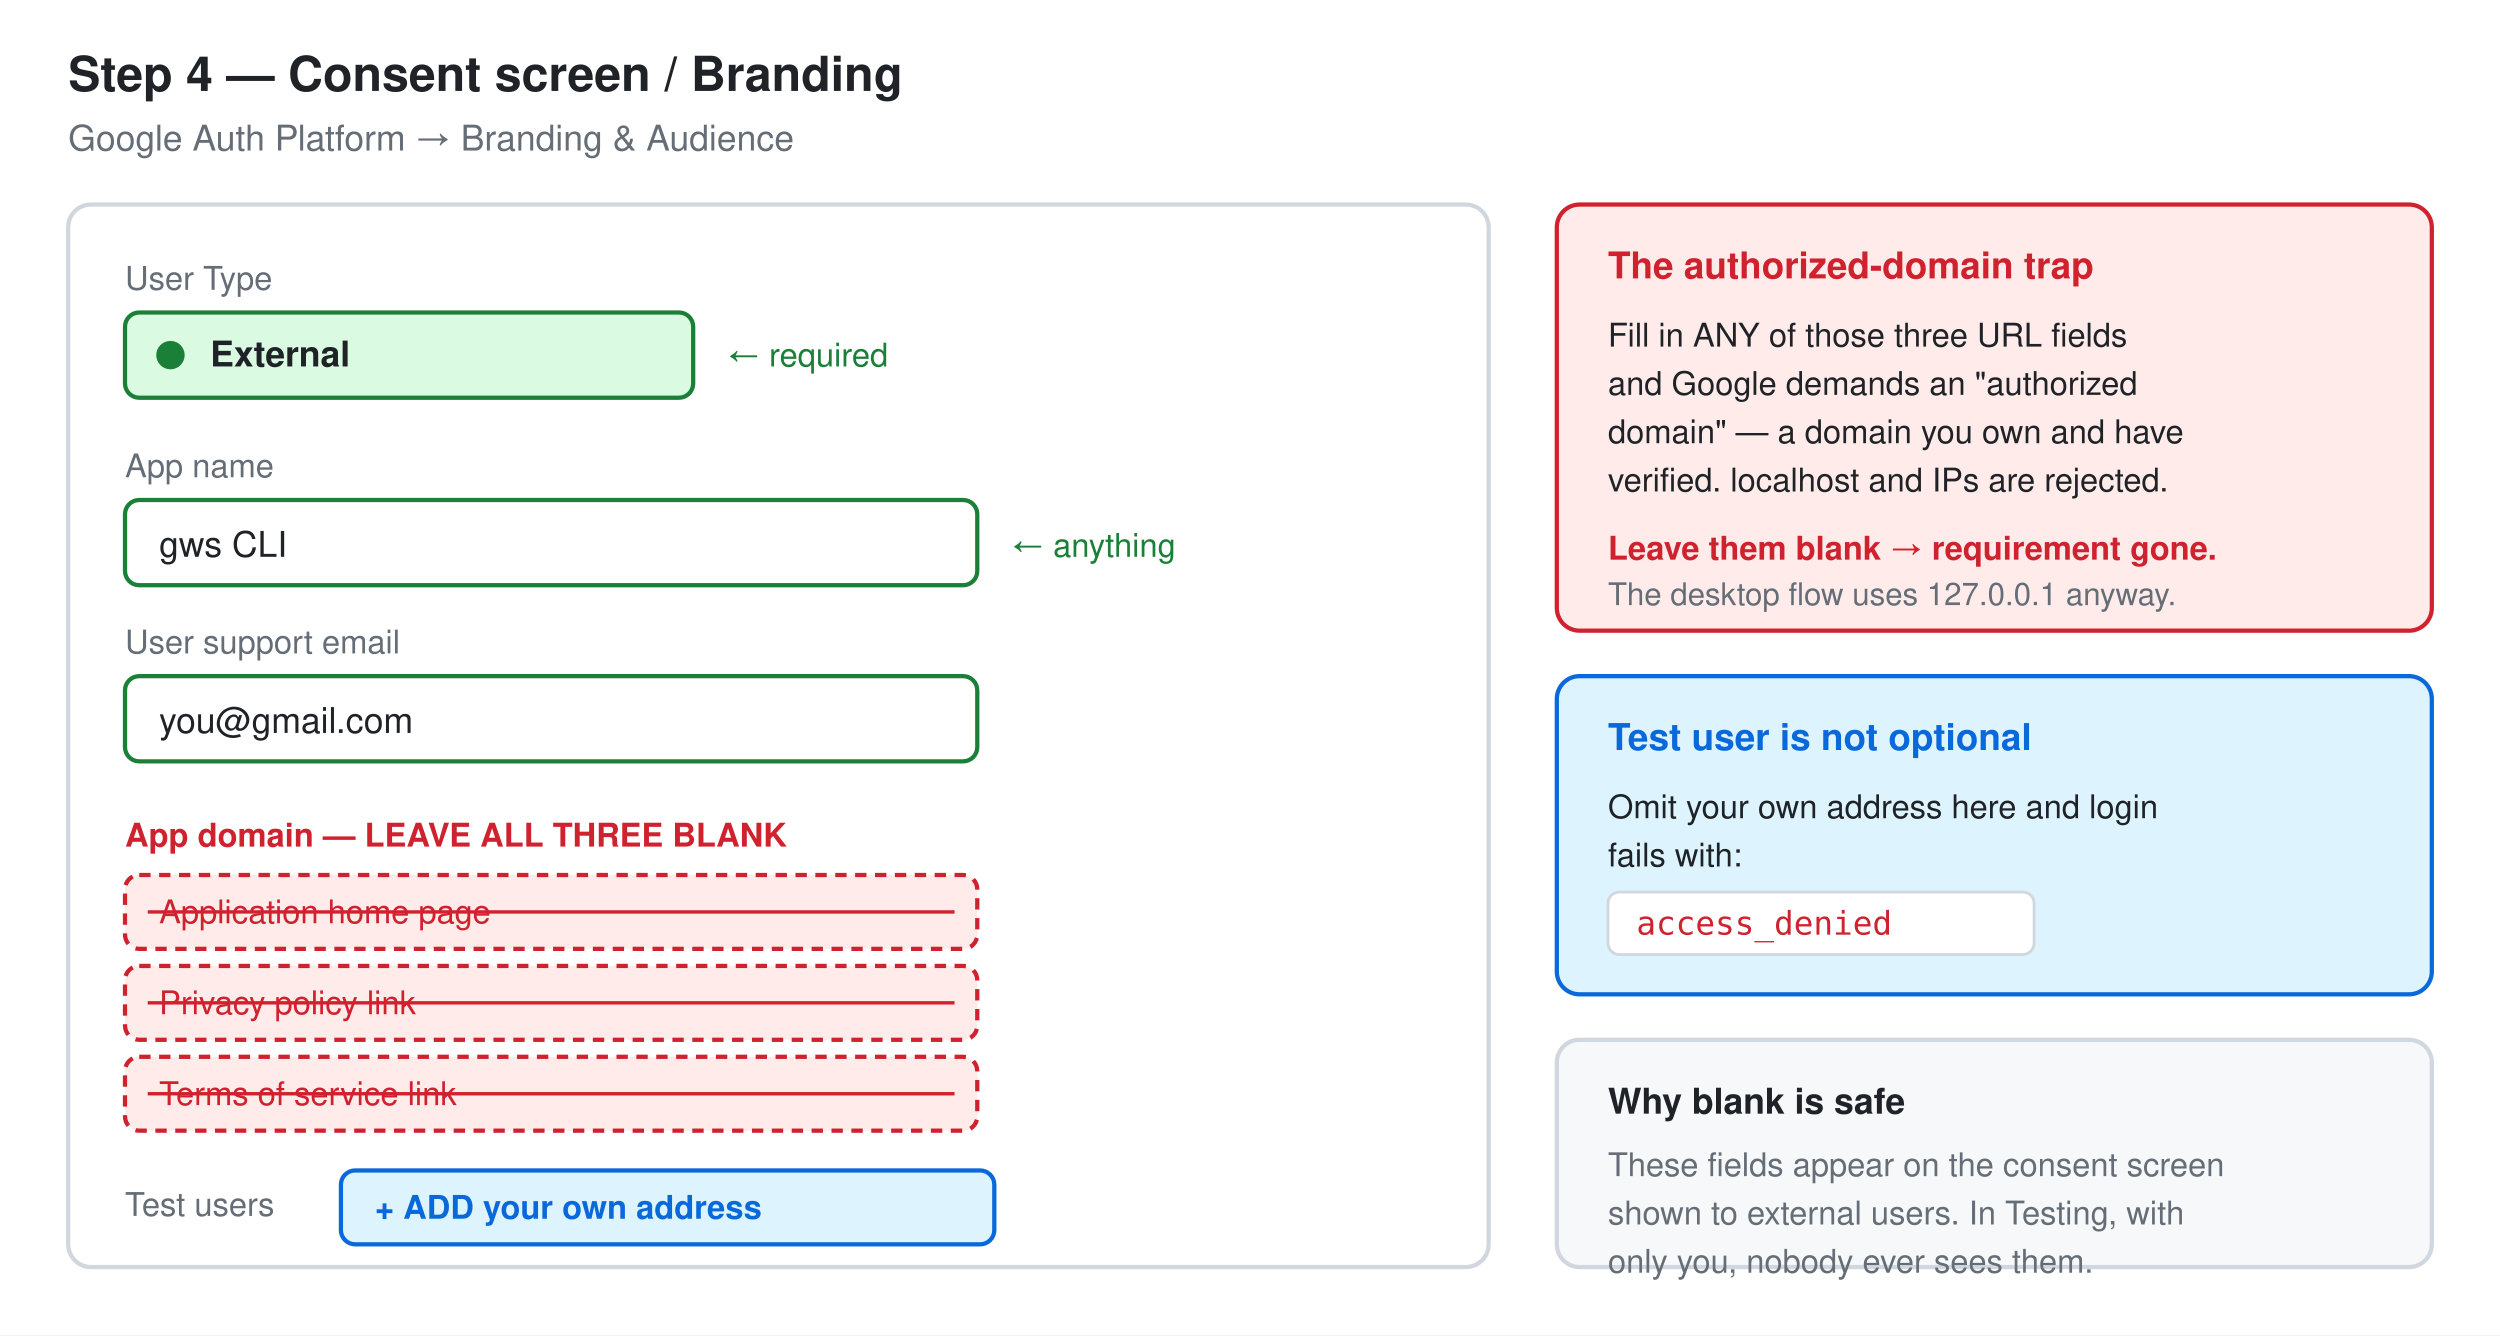
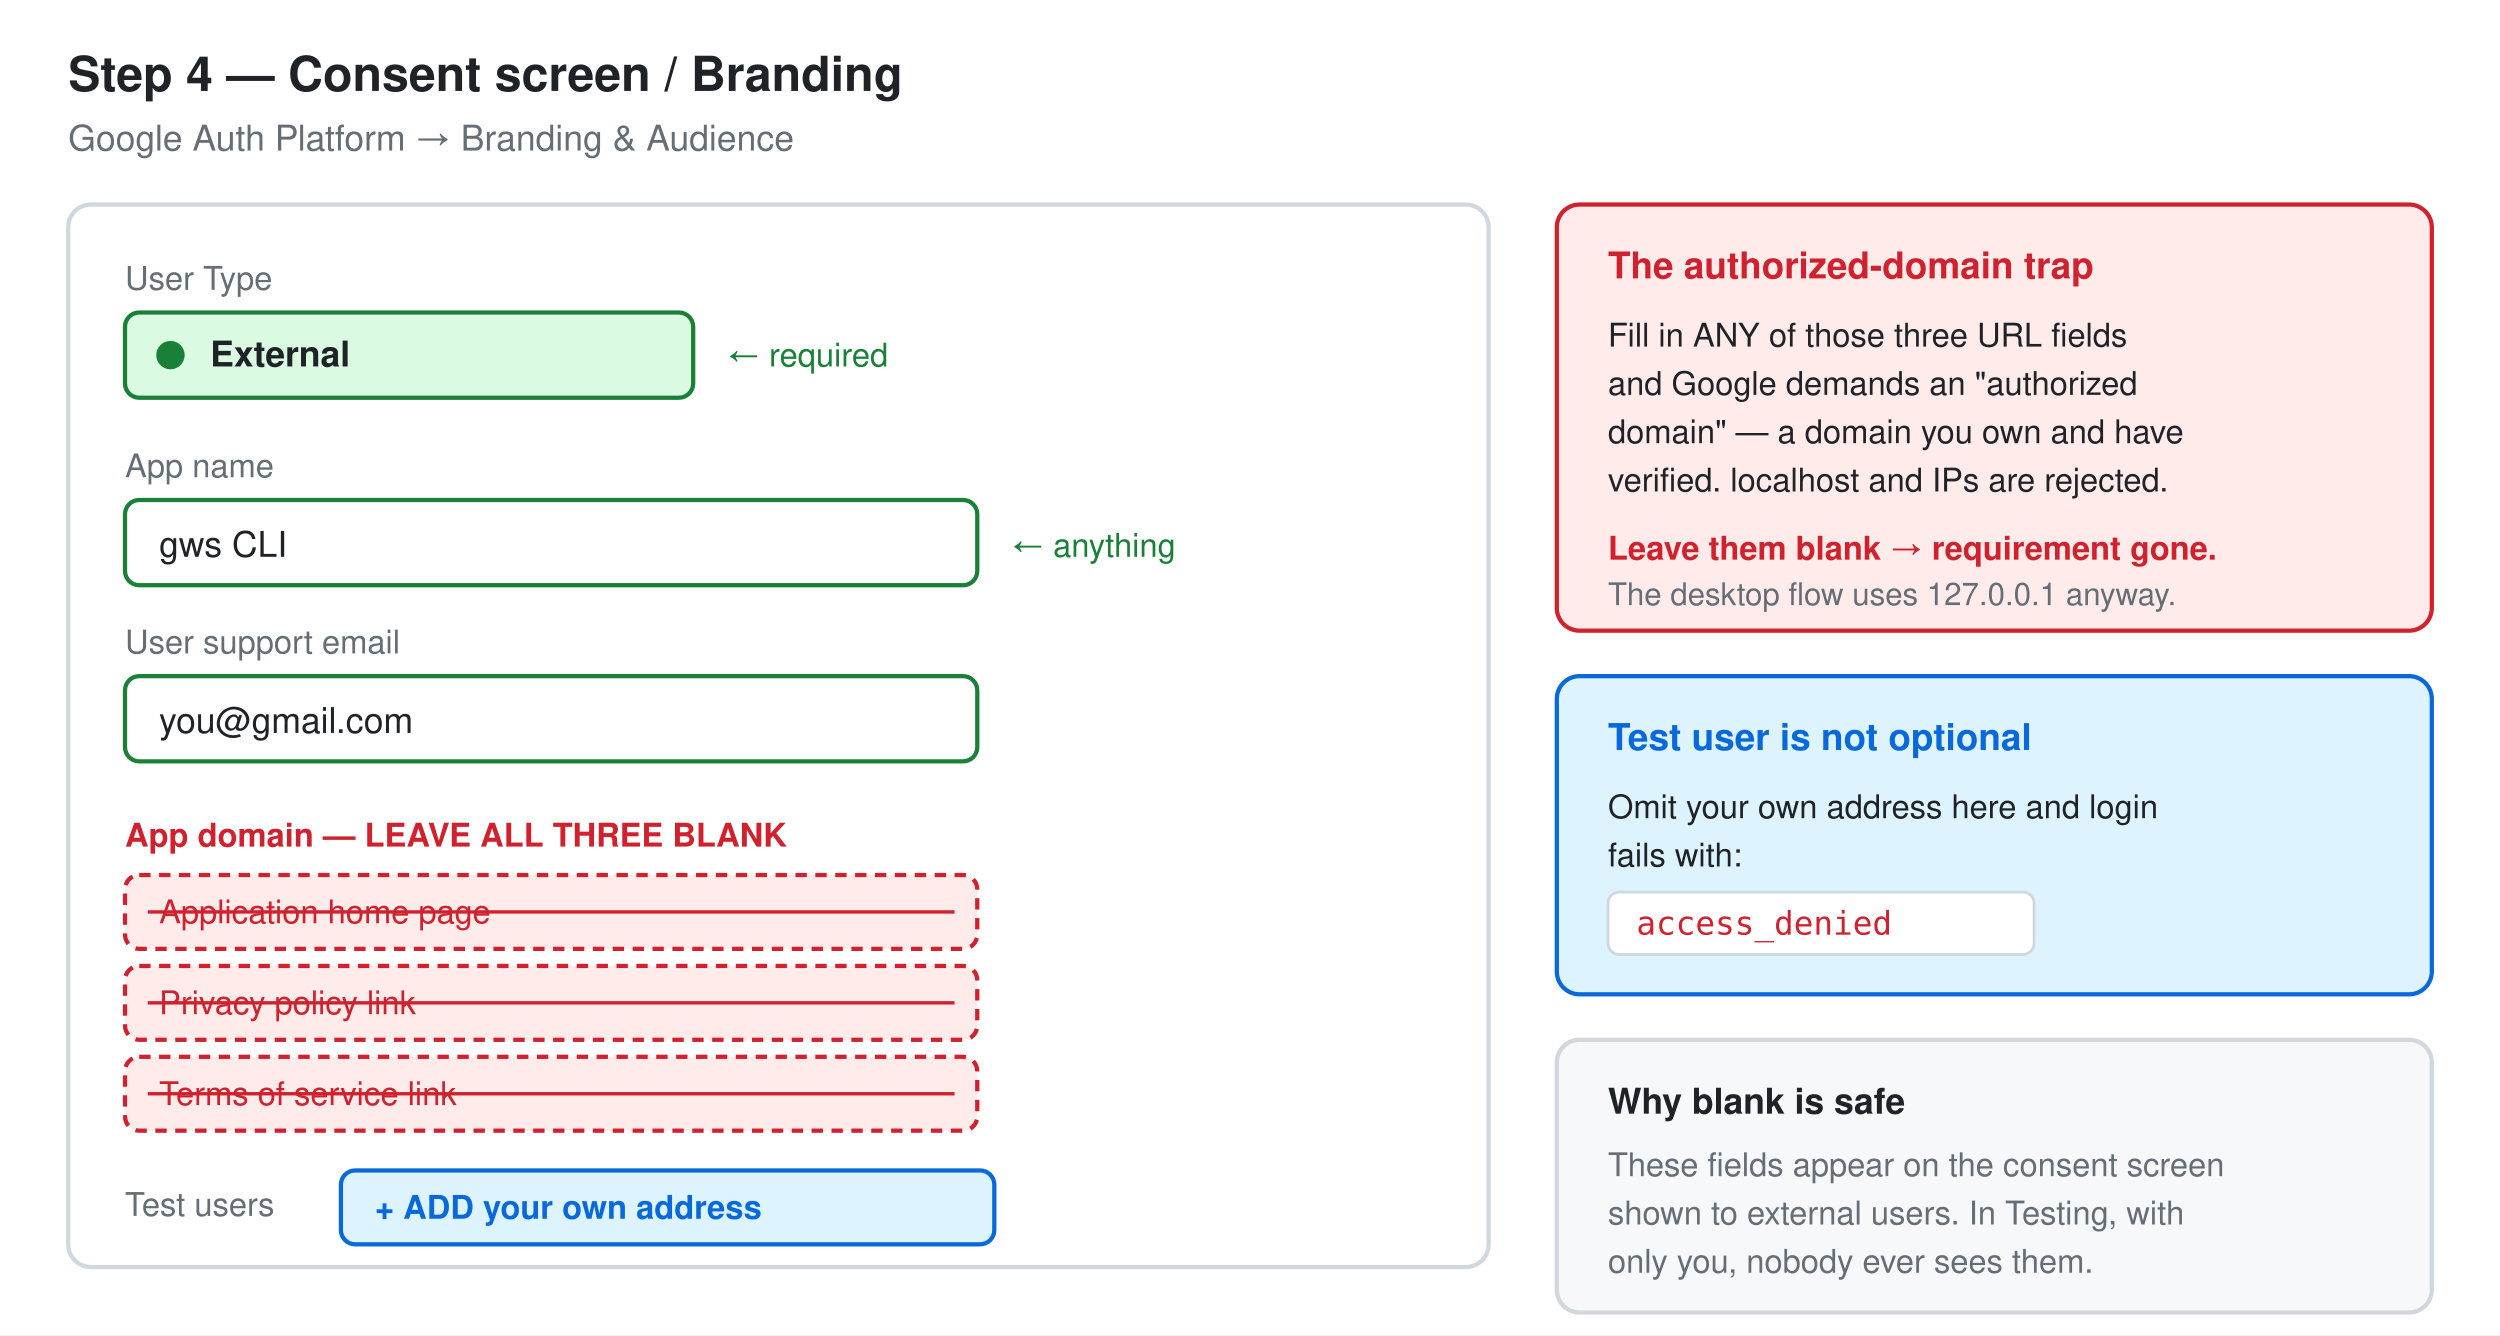
<svg xmlns="http://www.w3.org/2000/svg" viewBox="0 0 880 470" width="880" height="470" font-family="-apple-system,BlinkMacSystemFont,Segoe UI,Helvetica,Arial,sans-serif">
  <rect width="880" height="470" fill="#ffffff" />
  <text x="24" y="32" font-size="17" font-weight="600" fill="#1f2328">Step 4 — Consent screen / Branding</text>
  <text x="24" y="53" font-size="12.5" fill="#656d76">Google Auth Platform → Branding &amp; Audience</text>
  <rect x="24" y="72" width="500" height="374" rx="8" fill="#ffffff" stroke="#d0d7de" stroke-width="1.5" />
  <text x="44" y="102" font-size="11.5" fill="#656d76">User Type</text>
  <rect x="44" y="110" width="200" height="30" rx="5" fill="#dafbe1" stroke="#1a7f37" stroke-width="1.5" />
  <circle cx="60" cy="125" r="5" fill="#1a7f37" />
  <text x="74" y="129" font-size="12.5" font-weight="600" fill="#1f2328">External</text>
  <text x="256" y="129" font-size="11.5" fill="#1a7f37">← required</text>
  <text x="44" y="168" font-size="11.5" fill="#656d76">App name</text>
  <rect x="44" y="176" width="300" height="30" rx="5" fill="#ffffff" stroke="#1a7f37" stroke-width="1.5" />
  <text x="56" y="196" font-size="12.5" fill="#1f2328">gws CLI</text>
  <text x="356" y="196" font-size="11.5" fill="#1a7f37">← anything</text>
  <text x="44" y="230" font-size="11.5" fill="#656d76">User support email</text>
  <rect x="44" y="238" width="300" height="30" rx="5" fill="#ffffff" stroke="#1a7f37" stroke-width="1.5" />
  <text x="56" y="258" font-size="12.5" fill="#1f2328">you@gmail.com</text>
  <text x="44" y="298" font-size="11.5" font-weight="600" fill="#cf222e">App domain — LEAVE ALL THREE BLANK</text>
  <g>
    <rect x="44" y="308" width="300" height="26" rx="5" fill="#ffebe9" stroke="#cf222e" stroke-width="1.5" stroke-dasharray="4 3" />
    <text x="56" y="325" font-size="11.5" fill="#cf222e">Application home page</text>
    <line x1="52" y1="321" x2="336" y2="321" stroke="#cf222e" stroke-width="1.2" />
    <rect x="44" y="340" width="300" height="26" rx="5" fill="#ffebe9" stroke="#cf222e" stroke-width="1.5" stroke-dasharray="4 3" />
    <text x="56" y="357" font-size="11.5" fill="#cf222e">Privacy policy link</text>
    <line x1="52" y1="353" x2="336" y2="353" stroke="#cf222e" stroke-width="1.2" />
    <rect x="44" y="372" width="300" height="26" rx="5" fill="#ffebe9" stroke="#cf222e" stroke-width="1.5" stroke-dasharray="4 3" />
    <text x="56" y="389" font-size="11.5" fill="#cf222e">Terms of service link</text>
    <line x1="52" y1="385" x2="336" y2="385" stroke="#cf222e" stroke-width="1.2" />
  </g>
  <text x="44" y="428" font-size="11.5" fill="#656d76">Test users</text>
  <rect x="120" y="412" width="230" height="26" rx="5" fill="#ddf4ff" stroke="#0969da" stroke-width="1.5" />
  <text x="132" y="429" font-size="11.5" font-weight="600" fill="#0969da">+ ADD your own address</text>
  <rect x="548" y="72" width="308" height="150" rx="8" fill="#ffebe9" stroke="#cf222e" stroke-width="1.5" />
  <text x="566" y="98" font-size="13" font-weight="600" fill="#cf222e">The authorized-domain trap</text>
  <text x="566" y="122" font-size="11.5" fill="#1f2328">Fill in ANY of those three URL fields</text>
  <text x="566" y="139" font-size="11.5" fill="#1f2328">and Google demands an "authorized</text>
  <text x="566" y="156" font-size="11.5" fill="#1f2328">domain" — a domain you own and have</text>
  <text x="566" y="173" font-size="11.5" fill="#1f2328">verified. localhost and IPs are rejected.</text>
  <text x="566" y="197" font-size="11.5" font-weight="600" fill="#cf222e">Leave them blank → requirement gone.</text>
  <text x="566" y="213" font-size="11" fill="#656d76">The desktop flow uses 127.0.0.1 anyway.</text>
  <rect x="548" y="238" width="308" height="112" rx="8" fill="#ddf4ff" stroke="#0969da" stroke-width="1.5" />
  <text x="566" y="264" font-size="13" font-weight="600" fill="#0969da">Test user is not optional</text>
  <text x="566" y="288" font-size="11.5" fill="#1f2328">Omit your own address here and login</text>
  <text x="566" y="305" font-size="11.5" fill="#1f2328">fails with:</text>
  <rect x="566" y="314" width="150" height="22" rx="4" fill="#ffffff" stroke="#d0d7de" />
  <text x="576" y="329" font-size="11.5" font-family="ui-monospace,SFMono-Regular,Consolas,monospace" fill="#cf222e">access_denied</text>
-   <rect x="548" y="366" width="308" height="80" rx="8" fill="#f6f8fa" stroke="#d0d7de" stroke-width="1.5" />
+   <rect x="548" y="366" width="308" height="96" rx="8" fill="#f6f8fa" stroke="#d0d7de" stroke-width="1.5" />
  <text x="566" y="392" font-size="12.5" font-weight="600" fill="#1f2328">Why blank is safe</text>
  <text x="566" y="414" font-size="11.5" fill="#656d76">These fields appear on the consent screen</text>
  <text x="566" y="431" font-size="11.5" fill="#656d76">shown to external users. In Testing, with</text>
  <text x="566" y="448" font-size="11.5" fill="#656d76">only you, nobody ever sees them.</text>
</svg>
